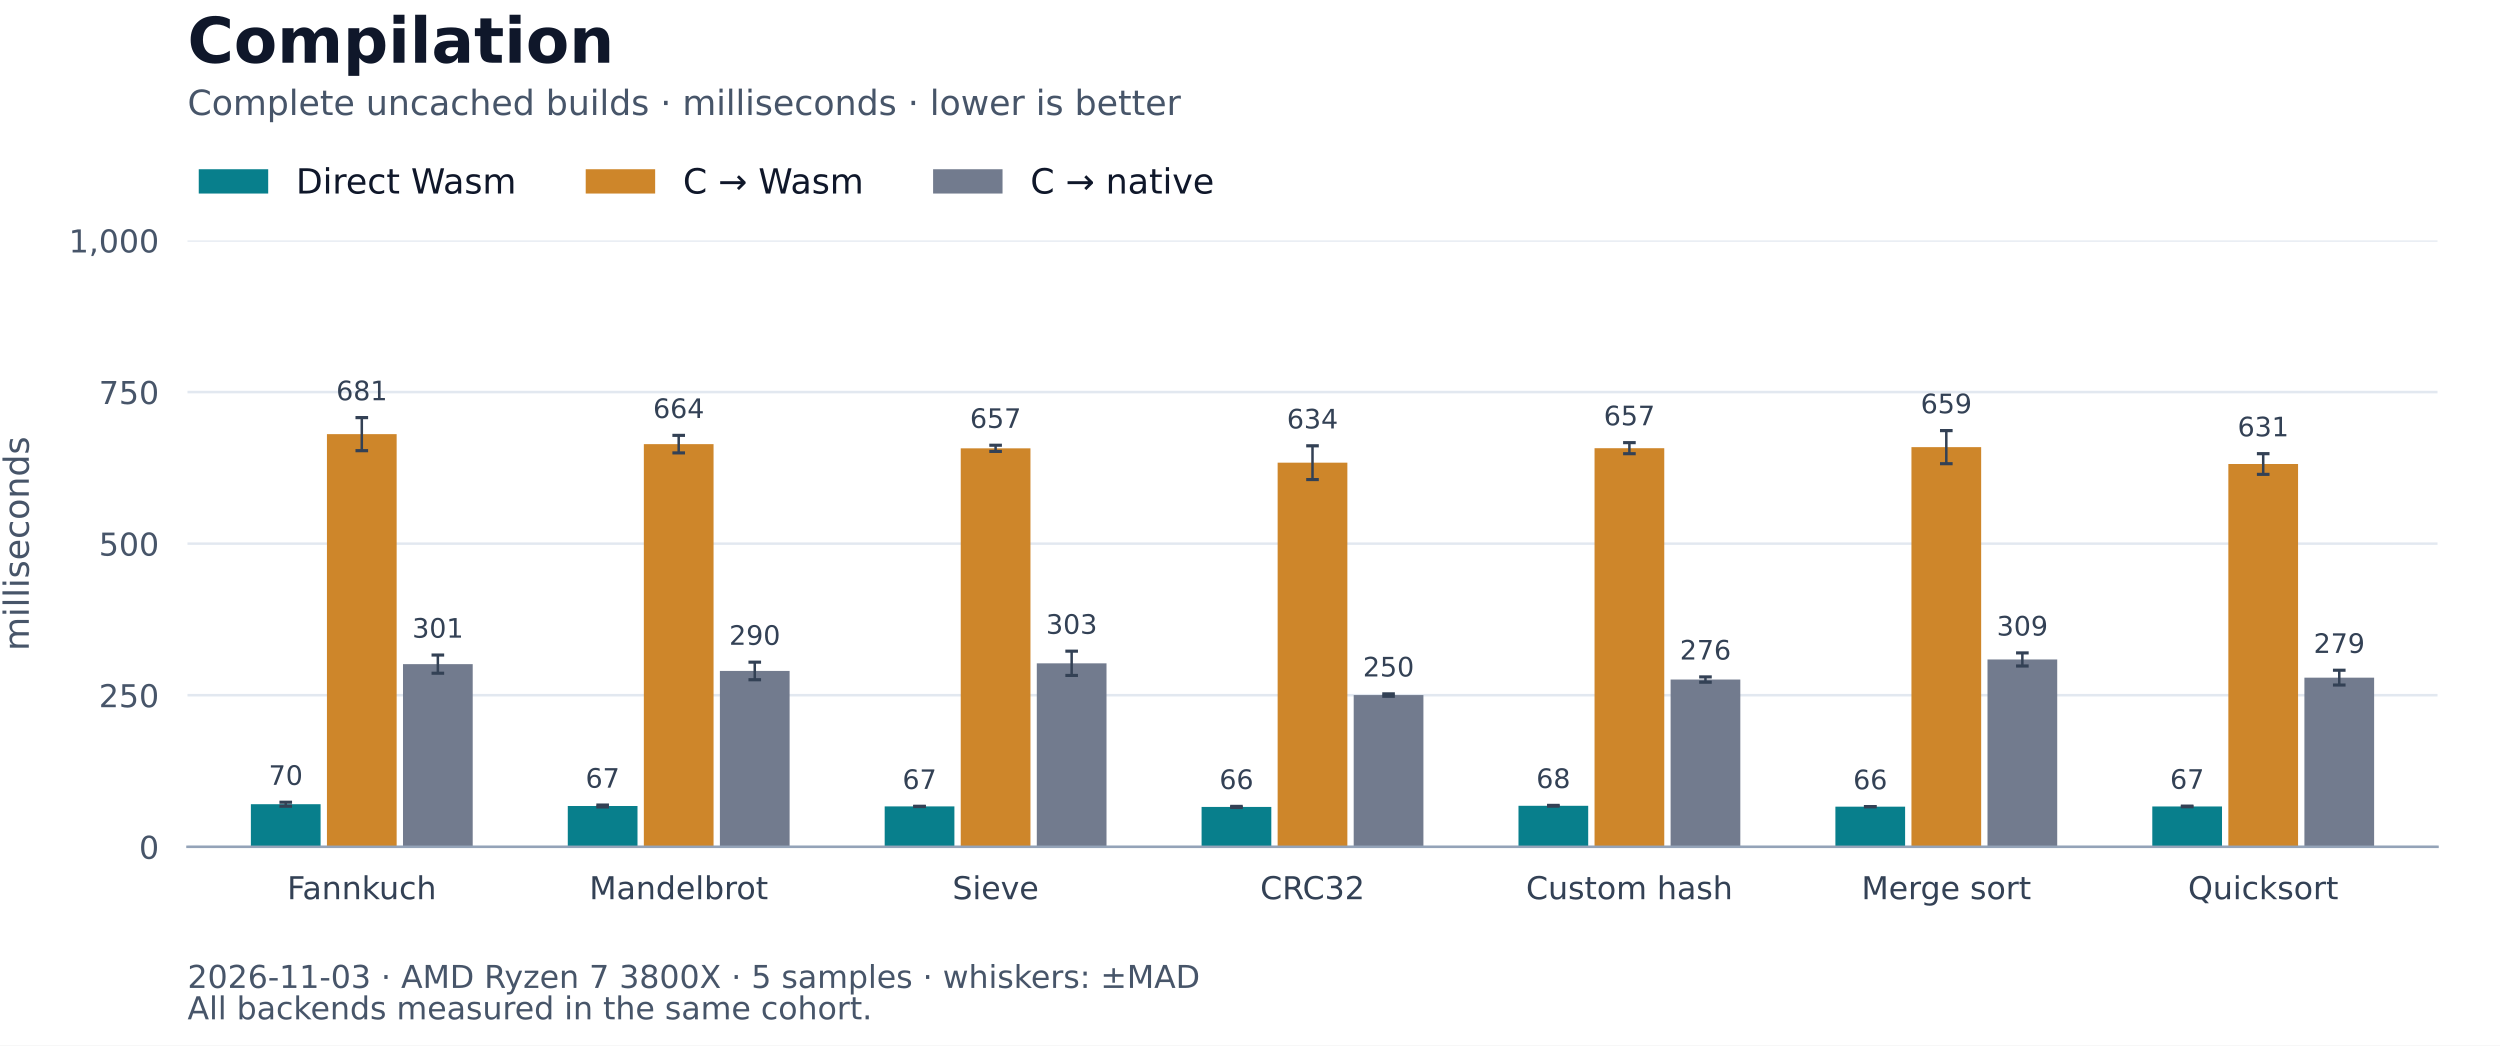
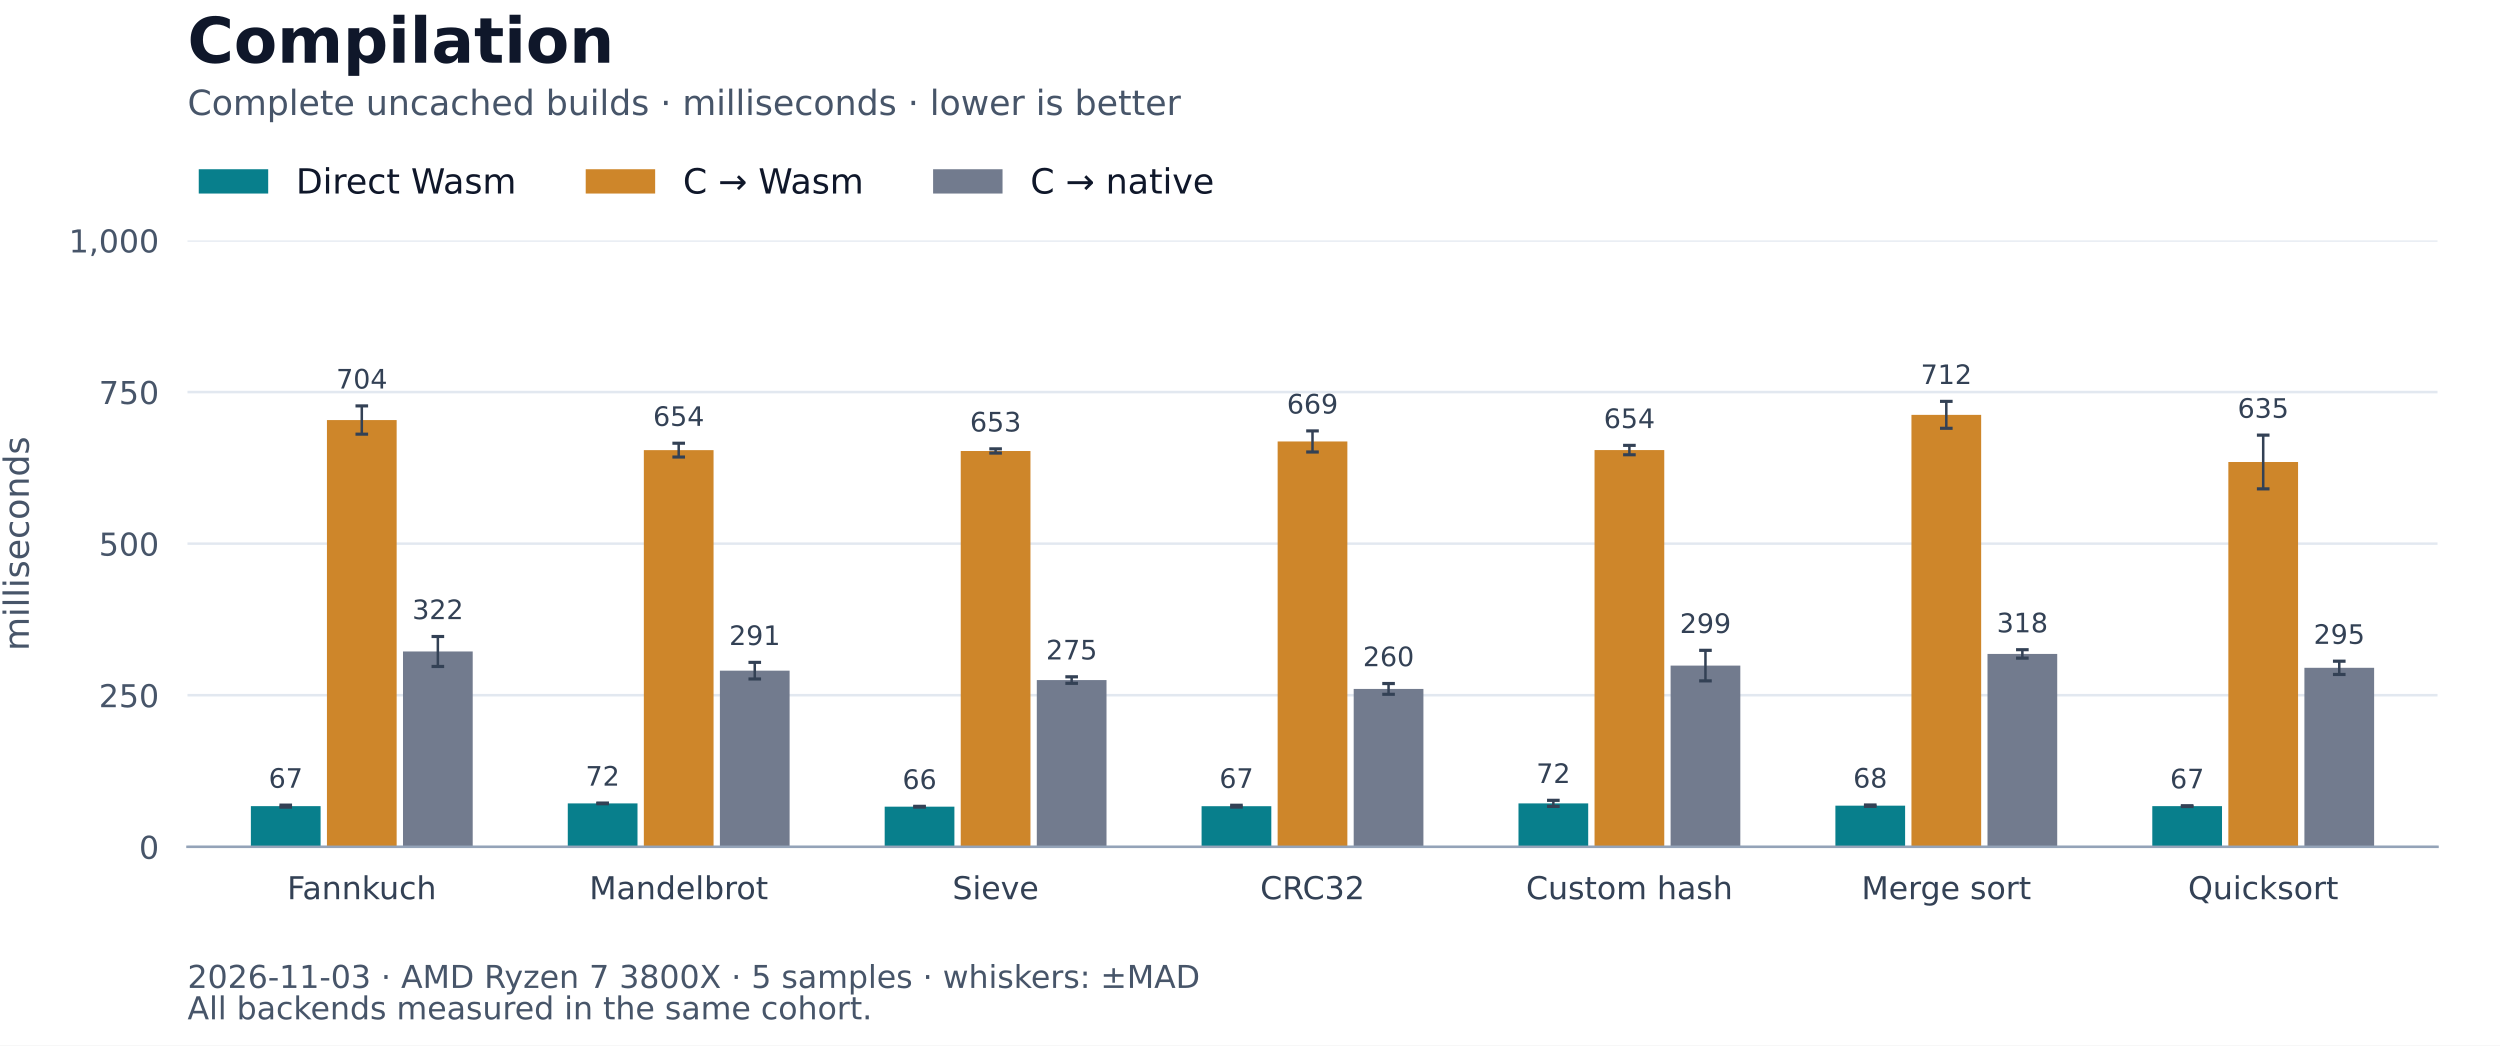
<svg xmlns="http://www.w3.org/2000/svg" xmlns:xlink="http://www.w3.org/1999/xlink" width="792pt" height="331.2pt" viewBox="0 0 792 331.2" version="1.1">
  <defs>
    <style type="text/css">*{stroke-linejoin: round; stroke-linecap: butt}</style>
  </defs>
  <g id="figure_1">
    <g id="patch_1">
      <path d="M 0 331.2 L 792 331.2 L 792 0 L 0 0 z " style="fill: #ffffff" />
    </g>
    <g id="axes_1">
      <g id="patch_2">
        <path d="M 59.4 268.272 L 772.2 268.272 L 772.2 76.176 L 59.4 76.176 z " style="fill: #ffffff" />
      </g>
      <g id="matplotlib.axis_1">
        <g id="xtick_1">
          <g id="line2d_1" />
          <g id="text_1">
            <text style="font-size: 10px; font-family: 'DejaVu Sans'; text-anchor: middle; fill: #334155" x="114.617" y="284.87" transform="rotate(-0 114.6169 284.8704)">Fannkuch</text>
          </g>
        </g>
        <g id="xtick_2">
          <g id="line2d_2" />
          <g id="text_2">
            <text style="font-size: 10px; font-family: 'DejaVu Sans'; text-anchor: middle; fill: #334155" x="215.011" y="284.87" transform="rotate(-0 215.0113 284.8704)">Mandelbrot</text>
          </g>
        </g>
        <g id="xtick_3">
          <g id="line2d_3" />
          <g id="text_3">
            <text style="font-size: 10px; font-family: 'DejaVu Sans'; text-anchor: middle; fill: #334155" x="315.406" y="284.87" transform="rotate(-0 315.4056 284.8704)">Sieve</text>
          </g>
        </g>
        <g id="xtick_4">
          <g id="line2d_4" />
          <g id="text_4">
            <text style="font-size: 10px; font-family: 'DejaVu Sans'; text-anchor: middle; fill: #334155" x="415.8" y="284.87" transform="rotate(-0 415.8 284.8697)">CRC32</text>
          </g>
        </g>
        <g id="xtick_5">
          <g id="line2d_5" />
          <g id="text_5">
            <text style="font-size: 10px; font-family: 'DejaVu Sans'; text-anchor: middle; fill: #334155" x="516.194" y="284.87" transform="rotate(-0 516.1944 284.8704)">Custom hash</text>
          </g>
        </g>
        <g id="xtick_6">
          <g id="line2d_6" />
          <g id="text_6">
            <text style="font-size: 10px; font-family: 'DejaVu Sans'; text-anchor: middle; fill: #334155" x="616.589" y="284.87" transform="rotate(-0 616.5887 284.8697)">Merge sort</text>
          </g>
        </g>
        <g id="xtick_7">
          <g id="line2d_7" />
          <g id="text_7">
            <text style="font-size: 10px; font-family: 'DejaVu Sans'; text-anchor: middle; fill: #334155" x="716.983" y="284.87" transform="rotate(-0 716.9831 284.8704)">Quicksort</text>
          </g>
        </g>
      </g>
      <g id="matplotlib.axis_2">
        <g id="ytick_1">
          <g id="line2d_8">
            <path d="M 59.4 268.272 L 772.2 268.272 " clip-path="url(#pcea0d187e5)" style="fill: none; stroke: #e2e8f0; stroke-width: 0.8; stroke-linecap: square" />
          </g>
          <g id="line2d_9" />
          <g id="text_8">
            <text style="font-size: 10px; font-family: 'DejaVu Sans'; text-anchor: end; fill: #475569" x="50.4" y="272.071" transform="rotate(-0 50.4 272.0708)">0</text>
          </g>
        </g>
        <g id="ytick_2">
          <g id="line2d_10">
            <path d="M 59.4 220.248 L 772.2 220.248 " clip-path="url(#pcea0d187e5)" style="fill: none; stroke: #e2e8f0; stroke-width: 0.8; stroke-linecap: square" />
          </g>
          <g id="line2d_11" />
          <g id="text_9">
            <text style="font-size: 10px; font-family: 'DejaVu Sans'; text-anchor: end; fill: #475569" x="50.4" y="224.047" transform="rotate(-0 50.4 224.0468)">250</text>
          </g>
        </g>
        <g id="ytick_3">
          <g id="line2d_12">
            <path d="M 59.4 172.224 L 772.2 172.224 " clip-path="url(#pcea0d187e5)" style="fill: none; stroke: #e2e8f0; stroke-width: 0.8; stroke-linecap: square" />
          </g>
          <g id="line2d_13" />
          <g id="text_10">
            <text style="font-size: 10px; font-family: 'DejaVu Sans'; text-anchor: end; fill: #475569" x="50.4" y="176.023" transform="rotate(-0 50.4 176.0228)">500</text>
          </g>
        </g>
        <g id="ytick_4">
          <g id="line2d_14">
            <path d="M 59.4 124.2 L 772.2 124.2 " clip-path="url(#pcea0d187e5)" style="fill: none; stroke: #e2e8f0; stroke-width: 0.8; stroke-linecap: square" />
          </g>
          <g id="line2d_15" />
          <g id="text_11">
            <text style="font-size: 10px; font-family: 'DejaVu Sans'; text-anchor: end; fill: #475569" x="50.4" y="127.999" transform="rotate(-0 50.4 127.9988)">750</text>
          </g>
        </g>
        <g id="ytick_5">
          <g id="line2d_16">
            <path d="M 59.4 76.176 L 772.2 76.176 " clip-path="url(#pcea0d187e5)" style="fill: none; stroke: #e2e8f0; stroke-width: 0.8; stroke-linecap: square" />
          </g>
          <g id="line2d_17" />
          <g id="text_12">
            <text style="font-size: 10px; font-family: 'DejaVu Sans'; text-anchor: end; fill: #475569" x="50.4" y="79.975" transform="rotate(-0 50.4 79.97483)">1,000</text>
          </g>
        </g>
        <g id="text_13">
          <text style="font-size: 11px; font-family: 'DejaVu Sans'; text-anchor: middle; fill: #475569" x="9.129" y="172.224" transform="rotate(-90 9.129297 172.224)">milliseconds</text>
        </g>
      </g>
      <g id="patch_3">
-         <path d="M 79.479 268.272 L 101.566 268.272 L 101.566 254.777 L 79.479 254.777 z " clip-path="url(#pcea0d187e5)" style="fill: #087f8c" />
+         <path d="M 79.479 268.272 L 101.566 268.272 L 101.566 255.378 L 79.479 255.378 z " clip-path="url(#pcea0d187e5)" style="fill: #087f8c" />
      </g>
      <g id="patch_4">
-         <path d="M 179.873 268.272 L 201.96 268.272 L 201.96 255.343 L 179.873 255.343 z " clip-path="url(#pcea0d187e5)" style="fill: #087f8c" />
+         <path d="M 179.873 268.272 L 201.96 268.272 L 201.96 254.508 L 179.873 254.508 z " clip-path="url(#pcea0d187e5)" style="fill: #087f8c" />
      </g>
      <g id="patch_5">
-         <path d="M 280.268 268.272 L 302.354 268.272 L 302.354 255.476 L 280.268 255.476 z " clip-path="url(#pcea0d187e5)" style="fill: #087f8c" />
+         <path d="M 280.268 268.272 L 302.354 268.272 L 302.354 255.561 L 280.268 255.561 z " clip-path="url(#pcea0d187e5)" style="fill: #087f8c" />
      </g>
      <g id="patch_6">
-         <path d="M 380.662 268.272 L 402.749 268.272 L 402.749 255.635 L 380.662 255.635 z " clip-path="url(#pcea0d187e5)" style="fill: #087f8c" />
+         <path d="M 380.662 268.272 L 402.749 268.272 L 402.749 255.397 L 380.662 255.397 z " clip-path="url(#pcea0d187e5)" style="fill: #087f8c" />
      </g>
      <g id="patch_7">
-         <path d="M 481.056 268.272 L 503.143 268.272 L 503.143 255.268 L 481.056 255.268 z " clip-path="url(#pcea0d187e5)" style="fill: #087f8c" />
+         <path d="M 481.056 268.272 L 503.143 268.272 L 503.143 254.51 L 481.056 254.51 z " clip-path="url(#pcea0d187e5)" style="fill: #087f8c" />
      </g>
      <g id="patch_8">
-         <path d="M 581.451 268.272 L 603.537 268.272 L 603.537 255.546 L 581.451 255.546 z " clip-path="url(#pcea0d187e5)" style="fill: #087f8c" />
+         <path d="M 581.451 268.272 L 603.537 268.272 L 603.537 255.226 L 581.451 255.226 z " clip-path="url(#pcea0d187e5)" style="fill: #087f8c" />
      </g>
      <g id="patch_9">
-         <path d="M 681.845 268.272 L 703.932 268.272 L 703.932 255.481 L 681.845 255.481 z " clip-path="url(#pcea0d187e5)" style="fill: #087f8c" />
+         <path d="M 681.845 268.272 L 703.932 268.272 L 703.932 255.383 L 681.845 255.383 z " clip-path="url(#pcea0d187e5)" style="fill: #087f8c" />
      </g>
      <g id="patch_10">
-         <path d="M 103.574 268.272 L 125.66 268.272 L 125.66 137.536 L 103.574 137.536 z " clip-path="url(#pcea0d187e5)" style="fill: #ce862a" />
+         <path d="M 103.574 268.272 L 125.66 268.272 L 125.66 133.067 L 103.574 133.067 z " clip-path="url(#pcea0d187e5)" style="fill: #ce862a" />
      </g>
      <g id="patch_11">
-         <path d="M 203.968 268.272 L 226.055 268.272 L 226.055 140.698 L 203.968 140.698 z " clip-path="url(#pcea0d187e5)" style="fill: #ce862a" />
+         <path d="M 203.968 268.272 L 226.055 268.272 L 226.055 142.604 L 203.968 142.604 z " clip-path="url(#pcea0d187e5)" style="fill: #ce862a" />
      </g>
      <g id="patch_12">
-         <path d="M 304.362 268.272 L 326.449 268.272 L 326.449 142.035 L 304.362 142.035 z " clip-path="url(#pcea0d187e5)" style="fill: #ce862a" />
+         <path d="M 304.362 268.272 L 326.449 268.272 L 326.449 142.869 L 304.362 142.869 z " clip-path="url(#pcea0d187e5)" style="fill: #ce862a" />
      </g>
      <g id="patch_13">
-         <path d="M 404.757 268.272 L 426.843 268.272 L 426.843 146.577 L 404.757 146.577 z " clip-path="url(#pcea0d187e5)" style="fill: #ce862a" />
+         <path d="M 404.757 268.272 L 426.843 268.272 L 426.843 139.847 L 404.757 139.847 z " clip-path="url(#pcea0d187e5)" style="fill: #ce862a" />
      </g>
      <g id="patch_14">
-         <path d="M 505.151 268.272 L 527.238 268.272 L 527.238 141.979 L 505.151 141.979 z " clip-path="url(#pcea0d187e5)" style="fill: #ce862a" />
+         <path d="M 505.151 268.272 L 527.238 268.272 L 527.238 142.584 L 505.151 142.584 z " clip-path="url(#pcea0d187e5)" style="fill: #ce862a" />
      </g>
      <g id="patch_15">
-         <path d="M 605.545 268.272 L 627.632 268.272 L 627.632 141.659 L 605.545 141.659 z " clip-path="url(#pcea0d187e5)" style="fill: #ce862a" />
+         <path d="M 605.545 268.272 L 627.632 268.272 L 627.632 131.42 L 605.545 131.42 z " clip-path="url(#pcea0d187e5)" style="fill: #ce862a" />
      </g>
      <g id="patch_16">
-         <path d="M 705.94 268.272 L 728.026 268.272 L 728.026 146.999 L 705.94 146.999 z " clip-path="url(#pcea0d187e5)" style="fill: #ce862a" />
+         <path d="M 705.94 268.272 L 728.026 268.272 L 728.026 146.36 L 705.94 146.36 z " clip-path="url(#pcea0d187e5)" style="fill: #ce862a" />
      </g>
      <g id="patch_17">
-         <path d="M 127.668 268.272 L 149.755 268.272 L 149.755 210.398 L 127.668 210.398 z " clip-path="url(#pcea0d187e5)" style="fill: #727b8e" />
+         <path d="M 127.668 268.272 L 149.755 268.272 L 149.755 206.391 L 127.668 206.391 z " clip-path="url(#pcea0d187e5)" style="fill: #727b8e" />
      </g>
      <g id="patch_18">
-         <path d="M 228.063 268.272 L 250.149 268.272 L 250.149 212.559 L 228.063 212.559 z " clip-path="url(#pcea0d187e5)" style="fill: #727b8e" />
+         <path d="M 228.063 268.272 L 250.149 268.272 L 250.149 212.466 L 228.063 212.466 z " clip-path="url(#pcea0d187e5)" style="fill: #727b8e" />
      </g>
      <g id="patch_19">
-         <path d="M 328.457 268.272 L 350.544 268.272 L 350.544 210.135 L 328.457 210.135 z " clip-path="url(#pcea0d187e5)" style="fill: #727b8e" />
+         <path d="M 328.457 268.272 L 350.544 268.272 L 350.544 215.444 L 328.457 215.444 z " clip-path="url(#pcea0d187e5)" style="fill: #727b8e" />
      </g>
      <g id="patch_20">
-         <path d="M 428.851 268.272 L 450.938 268.272 L 450.938 220.191 L 428.851 220.191 z " clip-path="url(#pcea0d187e5)" style="fill: #727b8e" />
+         <path d="M 428.851 268.272 L 450.938 268.272 L 450.938 218.246 L 428.851 218.246 z " clip-path="url(#pcea0d187e5)" style="fill: #727b8e" />
      </g>
      <g id="patch_21">
-         <path d="M 529.246 268.272 L 551.332 268.272 L 551.332 215.284 L 529.246 215.284 z " clip-path="url(#pcea0d187e5)" style="fill: #727b8e" />
+         <path d="M 529.246 268.272 L 551.332 268.272 L 551.332 210.861 L 529.246 210.861 z " clip-path="url(#pcea0d187e5)" style="fill: #727b8e" />
      </g>
      <g id="patch_22">
-         <path d="M 629.64 268.272 L 651.727 268.272 L 651.727 208.913 L 629.64 208.913 z " clip-path="url(#pcea0d187e5)" style="fill: #727b8e" />
+         <path d="M 629.64 268.272 L 651.727 268.272 L 651.727 207.158 L 629.64 207.158 z " clip-path="url(#pcea0d187e5)" style="fill: #727b8e" />
      </g>
      <g id="patch_23">
-         <path d="M 730.034 268.272 L 752.121 268.272 L 752.121 214.679 L 730.034 214.679 z " clip-path="url(#pcea0d187e5)" style="fill: #727b8e" />
+         <path d="M 730.034 268.272 L 752.121 268.272 L 752.121 211.569 L 730.034 211.569 z " clip-path="url(#pcea0d187e5)" style="fill: #727b8e" />
      </g>
      <g id="LineCollection_1">
-         <path d="M 90.522 255.407 L 90.522 254.148 " clip-path="url(#pcea0d187e5)" style="fill: none; stroke: #334155; stroke-width: 0.8" />
-         <path d="M 190.917 255.642 L 190.917 255.043 " clip-path="url(#pcea0d187e5)" style="fill: none; stroke: #334155; stroke-width: 0.8" />
-         <path d="M 291.311 255.512 L 291.311 255.44 " clip-path="url(#pcea0d187e5)" style="fill: none; stroke: #334155; stroke-width: 0.8" />
-         <path d="M 391.705 255.819 L 391.705 255.452 " clip-path="url(#pcea0d187e5)" style="fill: none; stroke: #334155; stroke-width: 0.8" />
-         <path d="M 492.1 255.398 L 492.1 255.138 " clip-path="url(#pcea0d187e5)" style="fill: none; stroke: #334155; stroke-width: 0.8" />
-         <path d="M 592.494 255.562 L 592.494 255.531 " clip-path="url(#pcea0d187e5)" style="fill: none; stroke: #334155; stroke-width: 0.8" />
-         <path d="M 692.888 255.583 L 692.888 255.378 " clip-path="url(#pcea0d187e5)" style="fill: none; stroke: #334155; stroke-width: 0.8" />
+         <path d="M 90.522 255.699 L 90.522 255.056 " clip-path="url(#pcea0d187e5)" style="fill: none; stroke: #334155; stroke-width: 0.8" />
+         <path d="M 190.917 254.622 L 190.917 254.394 " clip-path="url(#pcea0d187e5)" style="fill: none; stroke: #334155; stroke-width: 0.8" />
+         <path d="M 291.311 255.689 L 291.311 255.434 " clip-path="url(#pcea0d187e5)" style="fill: none; stroke: #334155; stroke-width: 0.8" />
+         <path d="M 391.705 255.696 L 391.705 255.098 " clip-path="url(#pcea0d187e5)" style="fill: none; stroke: #334155; stroke-width: 0.8" />
+         <path d="M 492.1 255.471 L 492.1 253.548 " clip-path="url(#pcea0d187e5)" style="fill: none; stroke: #334155; stroke-width: 0.8" />
+         <path d="M 592.494 255.444 L 592.494 255.008 " clip-path="url(#pcea0d187e5)" style="fill: none; stroke: #334155; stroke-width: 0.8" />
+         <path d="M 692.888 255.527 L 692.888 255.24 " clip-path="url(#pcea0d187e5)" style="fill: none; stroke: #334155; stroke-width: 0.8" />
      </g>
      <g id="line2d_18">
        <defs>
          <path id="m9f9b9ee627" d="M 2 0 L -2 -0 " style="stroke: #334155" />
        </defs>
        <g clip-path="url(#pcea0d187e5)">
-           <use xlink:href="#m9f9b9ee627" x="90.522" y="255.407" style="fill: #1f77b4; stroke: #334155" />
-           <use xlink:href="#m9f9b9ee627" x="190.917" y="255.642" style="fill: #1f77b4; stroke: #334155" />
-           <use xlink:href="#m9f9b9ee627" x="291.311" y="255.512" style="fill: #1f77b4; stroke: #334155" />
-           <use xlink:href="#m9f9b9ee627" x="391.705" y="255.819" style="fill: #1f77b4; stroke: #334155" />
-           <use xlink:href="#m9f9b9ee627" x="492.1" y="255.398" style="fill: #1f77b4; stroke: #334155" />
-           <use xlink:href="#m9f9b9ee627" x="592.494" y="255.562" style="fill: #1f77b4; stroke: #334155" />
-           <use xlink:href="#m9f9b9ee627" x="692.888" y="255.583" style="fill: #1f77b4; stroke: #334155" />
+           <use xlink:href="#m9f9b9ee627" x="90.522" y="255.699" style="fill: #1f77b4; stroke: #334155" />
+           <use xlink:href="#m9f9b9ee627" x="190.917" y="254.622" style="fill: #1f77b4; stroke: #334155" />
+           <use xlink:href="#m9f9b9ee627" x="291.311" y="255.689" style="fill: #1f77b4; stroke: #334155" />
+           <use xlink:href="#m9f9b9ee627" x="391.705" y="255.696" style="fill: #1f77b4; stroke: #334155" />
+           <use xlink:href="#m9f9b9ee627" x="492.1" y="255.471" style="fill: #1f77b4; stroke: #334155" />
+           <use xlink:href="#m9f9b9ee627" x="592.494" y="255.444" style="fill: #1f77b4; stroke: #334155" />
+           <use xlink:href="#m9f9b9ee627" x="692.888" y="255.527" style="fill: #1f77b4; stroke: #334155" />
        </g>
      </g>
      <g id="line2d_19">
        <g clip-path="url(#pcea0d187e5)">
-           <use xlink:href="#m9f9b9ee627" x="90.522" y="254.148" style="fill: #1f77b4; stroke: #334155" />
-           <use xlink:href="#m9f9b9ee627" x="190.917" y="255.043" style="fill: #1f77b4; stroke: #334155" />
-           <use xlink:href="#m9f9b9ee627" x="291.311" y="255.44" style="fill: #1f77b4; stroke: #334155" />
-           <use xlink:href="#m9f9b9ee627" x="391.705" y="255.452" style="fill: #1f77b4; stroke: #334155" />
-           <use xlink:href="#m9f9b9ee627" x="492.1" y="255.138" style="fill: #1f77b4; stroke: #334155" />
-           <use xlink:href="#m9f9b9ee627" x="592.494" y="255.531" style="fill: #1f77b4; stroke: #334155" />
-           <use xlink:href="#m9f9b9ee627" x="692.888" y="255.378" style="fill: #1f77b4; stroke: #334155" />
+           <use xlink:href="#m9f9b9ee627" x="90.522" y="255.056" style="fill: #1f77b4; stroke: #334155" />
+           <use xlink:href="#m9f9b9ee627" x="190.917" y="254.394" style="fill: #1f77b4; stroke: #334155" />
+           <use xlink:href="#m9f9b9ee627" x="291.311" y="255.434" style="fill: #1f77b4; stroke: #334155" />
+           <use xlink:href="#m9f9b9ee627" x="391.705" y="255.098" style="fill: #1f77b4; stroke: #334155" />
+           <use xlink:href="#m9f9b9ee627" x="492.1" y="253.548" style="fill: #1f77b4; stroke: #334155" />
+           <use xlink:href="#m9f9b9ee627" x="592.494" y="255.008" style="fill: #1f77b4; stroke: #334155" />
+           <use xlink:href="#m9f9b9ee627" x="692.888" y="255.24" style="fill: #1f77b4; stroke: #334155" />
        </g>
      </g>
      <g id="LineCollection_2">
-         <path d="M 114.617 142.774 L 114.617 132.297 " clip-path="url(#pcea0d187e5)" style="fill: none; stroke: #334155; stroke-width: 0.8" />
-         <path d="M 215.011 143.476 L 215.011 137.92 " clip-path="url(#pcea0d187e5)" style="fill: none; stroke: #334155; stroke-width: 0.8" />
-         <path d="M 315.406 143.017 L 315.406 141.053 " clip-path="url(#pcea0d187e5)" style="fill: none; stroke: #334155; stroke-width: 0.8" />
-         <path d="M 415.8 151.923 L 415.8 141.231 " clip-path="url(#pcea0d187e5)" style="fill: none; stroke: #334155; stroke-width: 0.8" />
-         <path d="M 516.194 143.735 L 516.194 140.224 " clip-path="url(#pcea0d187e5)" style="fill: none; stroke: #334155; stroke-width: 0.8" />
-         <path d="M 616.589 146.901 L 616.589 136.416 " clip-path="url(#pcea0d187e5)" style="fill: none; stroke: #334155; stroke-width: 0.8" />
-         <path d="M 716.983 150.278 L 716.983 143.72 " clip-path="url(#pcea0d187e5)" style="fill: none; stroke: #334155; stroke-width: 0.8" />
+         <path d="M 114.617 137.548 L 114.617 128.586 " clip-path="url(#pcea0d187e5)" style="fill: none; stroke: #334155; stroke-width: 0.8" />
+         <path d="M 215.011 144.786 L 215.011 140.422 " clip-path="url(#pcea0d187e5)" style="fill: none; stroke: #334155; stroke-width: 0.8" />
+         <path d="M 315.406 143.548 L 315.406 142.189 " clip-path="url(#pcea0d187e5)" style="fill: none; stroke: #334155; stroke-width: 0.8" />
+         <path d="M 415.8 143.193 L 415.8 136.502 " clip-path="url(#pcea0d187e5)" style="fill: none; stroke: #334155; stroke-width: 0.8" />
+         <path d="M 516.194 144.069 L 516.194 141.099 " clip-path="url(#pcea0d187e5)" style="fill: none; stroke: #334155; stroke-width: 0.8" />
+         <path d="M 616.589 135.682 L 616.589 127.159 " clip-path="url(#pcea0d187e5)" style="fill: none; stroke: #334155; stroke-width: 0.8" />
+         <path d="M 716.983 154.869 L 716.983 137.852 " clip-path="url(#pcea0d187e5)" style="fill: none; stroke: #334155; stroke-width: 0.8" />
      </g>
      <g id="line2d_20">
        <g clip-path="url(#pcea0d187e5)">
-           <use xlink:href="#m9f9b9ee627" x="114.617" y="142.774" style="fill: #1f77b4; stroke: #334155" />
-           <use xlink:href="#m9f9b9ee627" x="215.011" y="143.476" style="fill: #1f77b4; stroke: #334155" />
-           <use xlink:href="#m9f9b9ee627" x="315.406" y="143.017" style="fill: #1f77b4; stroke: #334155" />
-           <use xlink:href="#m9f9b9ee627" x="415.8" y="151.923" style="fill: #1f77b4; stroke: #334155" />
-           <use xlink:href="#m9f9b9ee627" x="516.194" y="143.735" style="fill: #1f77b4; stroke: #334155" />
-           <use xlink:href="#m9f9b9ee627" x="616.589" y="146.901" style="fill: #1f77b4; stroke: #334155" />
-           <use xlink:href="#m9f9b9ee627" x="716.983" y="150.278" style="fill: #1f77b4; stroke: #334155" />
+           <use xlink:href="#m9f9b9ee627" x="114.617" y="137.548" style="fill: #1f77b4; stroke: #334155" />
+           <use xlink:href="#m9f9b9ee627" x="215.011" y="144.786" style="fill: #1f77b4; stroke: #334155" />
+           <use xlink:href="#m9f9b9ee627" x="315.406" y="143.548" style="fill: #1f77b4; stroke: #334155" />
+           <use xlink:href="#m9f9b9ee627" x="415.8" y="143.193" style="fill: #1f77b4; stroke: #334155" />
+           <use xlink:href="#m9f9b9ee627" x="516.194" y="144.069" style="fill: #1f77b4; stroke: #334155" />
+           <use xlink:href="#m9f9b9ee627" x="616.589" y="135.682" style="fill: #1f77b4; stroke: #334155" />
+           <use xlink:href="#m9f9b9ee627" x="716.983" y="154.869" style="fill: #1f77b4; stroke: #334155" />
        </g>
      </g>
      <g id="line2d_21">
        <g clip-path="url(#pcea0d187e5)">
-           <use xlink:href="#m9f9b9ee627" x="114.617" y="132.297" style="fill: #1f77b4; stroke: #334155" />
-           <use xlink:href="#m9f9b9ee627" x="215.011" y="137.92" style="fill: #1f77b4; stroke: #334155" />
-           <use xlink:href="#m9f9b9ee627" x="315.406" y="141.053" style="fill: #1f77b4; stroke: #334155" />
-           <use xlink:href="#m9f9b9ee627" x="415.8" y="141.231" style="fill: #1f77b4; stroke: #334155" />
-           <use xlink:href="#m9f9b9ee627" x="516.194" y="140.224" style="fill: #1f77b4; stroke: #334155" />
-           <use xlink:href="#m9f9b9ee627" x="616.589" y="136.416" style="fill: #1f77b4; stroke: #334155" />
-           <use xlink:href="#m9f9b9ee627" x="716.983" y="143.72" style="fill: #1f77b4; stroke: #334155" />
+           <use xlink:href="#m9f9b9ee627" x="114.617" y="128.586" style="fill: #1f77b4; stroke: #334155" />
+           <use xlink:href="#m9f9b9ee627" x="215.011" y="140.422" style="fill: #1f77b4; stroke: #334155" />
+           <use xlink:href="#m9f9b9ee627" x="315.406" y="142.189" style="fill: #1f77b4; stroke: #334155" />
+           <use xlink:href="#m9f9b9ee627" x="415.8" y="136.502" style="fill: #1f77b4; stroke: #334155" />
+           <use xlink:href="#m9f9b9ee627" x="516.194" y="141.099" style="fill: #1f77b4; stroke: #334155" />
+           <use xlink:href="#m9f9b9ee627" x="616.589" y="127.159" style="fill: #1f77b4; stroke: #334155" />
+           <use xlink:href="#m9f9b9ee627" x="716.983" y="137.852" style="fill: #1f77b4; stroke: #334155" />
        </g>
      </g>
      <g id="LineCollection_3">
-         <path d="M 138.712 213.28 L 138.712 207.515 " clip-path="url(#pcea0d187e5)" style="fill: none; stroke: #334155; stroke-width: 0.8" />
-         <path d="M 239.106 215.339 L 239.106 209.779 " clip-path="url(#pcea0d187e5)" style="fill: none; stroke: #334155; stroke-width: 0.8" />
-         <path d="M 339.5 213.984 L 339.5 206.286 " clip-path="url(#pcea0d187e5)" style="fill: none; stroke: #334155; stroke-width: 0.8" />
-         <path d="M 439.895 220.578 L 439.895 219.803 " clip-path="url(#pcea0d187e5)" style="fill: none; stroke: #334155; stroke-width: 0.8" />
-         <path d="M 540.289 216.125 L 540.289 214.443 " clip-path="url(#pcea0d187e5)" style="fill: none; stroke: #334155; stroke-width: 0.8" />
-         <path d="M 640.683 210.99 L 640.683 206.836 " clip-path="url(#pcea0d187e5)" style="fill: none; stroke: #334155; stroke-width: 0.8" />
-         <path d="M 741.078 217.021 L 741.078 212.337 " clip-path="url(#pcea0d187e5)" style="fill: none; stroke: #334155; stroke-width: 0.8" />
+         <path d="M 138.712 211.138 L 138.712 201.645 " clip-path="url(#pcea0d187e5)" style="fill: none; stroke: #334155; stroke-width: 0.8" />
+         <path d="M 239.106 215.094 L 239.106 209.838 " clip-path="url(#pcea0d187e5)" style="fill: none; stroke: #334155; stroke-width: 0.8" />
+         <path d="M 339.5 216.479 L 339.5 214.41 " clip-path="url(#pcea0d187e5)" style="fill: none; stroke: #334155; stroke-width: 0.8" />
+         <path d="M 439.895 219.95 L 439.895 216.542 " clip-path="url(#pcea0d187e5)" style="fill: none; stroke: #334155; stroke-width: 0.8" />
+         <path d="M 540.289 215.697 L 540.289 206.025 " clip-path="url(#pcea0d187e5)" style="fill: none; stroke: #334155; stroke-width: 0.8" />
+         <path d="M 640.683 208.495 L 640.683 205.821 " clip-path="url(#pcea0d187e5)" style="fill: none; stroke: #334155; stroke-width: 0.8" />
+         <path d="M 741.078 213.671 L 741.078 209.466 " clip-path="url(#pcea0d187e5)" style="fill: none; stroke: #334155; stroke-width: 0.8" />
      </g>
      <g id="line2d_22">
        <g clip-path="url(#pcea0d187e5)">
-           <use xlink:href="#m9f9b9ee627" x="138.712" y="213.28" style="fill: #1f77b4; stroke: #334155" />
-           <use xlink:href="#m9f9b9ee627" x="239.106" y="215.339" style="fill: #1f77b4; stroke: #334155" />
-           <use xlink:href="#m9f9b9ee627" x="339.5" y="213.984" style="fill: #1f77b4; stroke: #334155" />
-           <use xlink:href="#m9f9b9ee627" x="439.895" y="220.578" style="fill: #1f77b4; stroke: #334155" />
-           <use xlink:href="#m9f9b9ee627" x="540.289" y="216.125" style="fill: #1f77b4; stroke: #334155" />
-           <use xlink:href="#m9f9b9ee627" x="640.683" y="210.99" style="fill: #1f77b4; stroke: #334155" />
-           <use xlink:href="#m9f9b9ee627" x="741.078" y="217.021" style="fill: #1f77b4; stroke: #334155" />
+           <use xlink:href="#m9f9b9ee627" x="138.712" y="211.138" style="fill: #1f77b4; stroke: #334155" />
+           <use xlink:href="#m9f9b9ee627" x="239.106" y="215.094" style="fill: #1f77b4; stroke: #334155" />
+           <use xlink:href="#m9f9b9ee627" x="339.5" y="216.479" style="fill: #1f77b4; stroke: #334155" />
+           <use xlink:href="#m9f9b9ee627" x="439.895" y="219.95" style="fill: #1f77b4; stroke: #334155" />
+           <use xlink:href="#m9f9b9ee627" x="540.289" y="215.697" style="fill: #1f77b4; stroke: #334155" />
+           <use xlink:href="#m9f9b9ee627" x="640.683" y="208.495" style="fill: #1f77b4; stroke: #334155" />
+           <use xlink:href="#m9f9b9ee627" x="741.078" y="213.671" style="fill: #1f77b4; stroke: #334155" />
        </g>
      </g>
      <g id="line2d_23">
        <g clip-path="url(#pcea0d187e5)">
-           <use xlink:href="#m9f9b9ee627" x="138.712" y="207.515" style="fill: #1f77b4; stroke: #334155" />
-           <use xlink:href="#m9f9b9ee627" x="239.106" y="209.779" style="fill: #1f77b4; stroke: #334155" />
-           <use xlink:href="#m9f9b9ee627" x="339.5" y="206.286" style="fill: #1f77b4; stroke: #334155" />
-           <use xlink:href="#m9f9b9ee627" x="439.895" y="219.803" style="fill: #1f77b4; stroke: #334155" />
-           <use xlink:href="#m9f9b9ee627" x="540.289" y="214.443" style="fill: #1f77b4; stroke: #334155" />
-           <use xlink:href="#m9f9b9ee627" x="640.683" y="206.836" style="fill: #1f77b4; stroke: #334155" />
-           <use xlink:href="#m9f9b9ee627" x="741.078" y="212.337" style="fill: #1f77b4; stroke: #334155" />
+           <use xlink:href="#m9f9b9ee627" x="138.712" y="201.645" style="fill: #1f77b4; stroke: #334155" />
+           <use xlink:href="#m9f9b9ee627" x="239.106" y="209.838" style="fill: #1f77b4; stroke: #334155" />
+           <use xlink:href="#m9f9b9ee627" x="339.5" y="214.41" style="fill: #1f77b4; stroke: #334155" />
+           <use xlink:href="#m9f9b9ee627" x="439.895" y="216.542" style="fill: #1f77b4; stroke: #334155" />
+           <use xlink:href="#m9f9b9ee627" x="540.289" y="206.025" style="fill: #1f77b4; stroke: #334155" />
+           <use xlink:href="#m9f9b9ee627" x="640.683" y="205.821" style="fill: #1f77b4; stroke: #334155" />
+           <use xlink:href="#m9f9b9ee627" x="741.078" y="209.466" style="fill: #1f77b4; stroke: #334155" />
        </g>
      </g>
      <g id="patch_24">
        <path d="M 59.4 268.272 L 772.2 268.272 " style="fill: none; stroke: #94a3b8; stroke-width: 0.8; stroke-linejoin: miter; stroke-linecap: square" />
      </g>
      <g id="text_14">
-         <text style="font-size: 8.5px; font-family: 'DejaVu Sans'; text-anchor: middle; fill: #334155" x="90.522" y="248.648" transform="rotate(-0 90.52225 248.6479)">70</text>
+         <text style="font-size: 8.5px; font-family: 'DejaVu Sans'; text-anchor: middle; fill: #334155" x="90.522" y="249.557" transform="rotate(-0 90.52225 249.5567)">67</text>
      </g>
      <g id="text_15">
-         <text style="font-size: 8.5px; font-family: 'DejaVu Sans'; text-anchor: middle; fill: #334155" x="190.917" y="249.543" transform="rotate(-0 190.9166 249.543)">67</text>
+         <text style="font-size: 8.5px; font-family: 'DejaVu Sans'; text-anchor: middle; fill: #334155" x="190.917" y="248.894" transform="rotate(-0 190.9166 248.8939)">72</text>
      </g>
      <g id="text_16">
-         <text style="font-size: 8.5px; font-family: 'DejaVu Sans'; text-anchor: middle; fill: #334155" x="291.311" y="249.941" transform="rotate(-0 291.311 249.9406)">67</text>
+         <text style="font-size: 8.5px; font-family: 'DejaVu Sans'; text-anchor: middle; fill: #334155" x="291.311" y="249.934" transform="rotate(-0 291.311 249.934)">66</text>
      </g>
      <g id="text_17">
-         <text style="font-size: 8.5px; font-family: 'DejaVu Sans'; text-anchor: middle; fill: #334155" x="391.705" y="249.952" transform="rotate(-0 391.7054 249.9519)">66</text>
+         <text style="font-size: 8.5px; font-family: 'DejaVu Sans'; text-anchor: middle; fill: #334155" x="391.705" y="249.598" transform="rotate(-0 391.7054 249.5982)">67</text>
      </g>
      <g id="text_18">
-         <text style="font-size: 8.5px; font-family: 'DejaVu Sans'; text-anchor: middle; fill: #334155" x="492.1" y="249.639" transform="rotate(-0 492.0997 249.6386)">68</text>
+         <text style="font-size: 8.5px; font-family: 'DejaVu Sans'; text-anchor: middle; fill: #334155" x="492.1" y="248.048" transform="rotate(-0 492.0997 248.0483)">72</text>
      </g>
      <g id="text_19">
-         <text style="font-size: 8.5px; font-family: 'DejaVu Sans'; text-anchor: middle; fill: #334155" x="592.494" y="250.031" transform="rotate(-0 592.4941 250.0309)">66</text>
+         <text style="font-size: 8.5px; font-family: 'DejaVu Sans'; text-anchor: middle; fill: #334155" x="592.494" y="249.508" transform="rotate(-0 592.4941 249.5079)">68</text>
      </g>
      <g id="text_20">
-         <text style="font-size: 8.5px; font-family: 'DejaVu Sans'; text-anchor: middle; fill: #334155" x="692.888" y="249.879" transform="rotate(-0 692.8885 249.8787)">67</text>
+         <text style="font-size: 8.5px; font-family: 'DejaVu Sans'; text-anchor: middle; fill: #334155" x="692.888" y="249.74" transform="rotate(-0 692.8885 249.7398)">67</text>
      </g>
      <g id="text_21">
-         <text style="font-size: 8.5px; font-family: 'DejaVu Sans'; text-anchor: middle; fill: #334155" x="114.617" y="126.797" transform="rotate(-0 114.6169 126.7974)">681</text>
+         <text style="font-size: 8.5px; font-family: 'DejaVu Sans'; text-anchor: middle; fill: #334155" x="114.617" y="123.086" transform="rotate(-0 114.6169 123.0859)">704</text>
      </g>
      <g id="text_22">
-         <text style="font-size: 8.5px; font-family: 'DejaVu Sans'; text-anchor: middle; fill: #334155" x="215.011" y="132.42" transform="rotate(-0 215.0113 132.4203)">664</text>
+         <text style="font-size: 8.5px; font-family: 'DejaVu Sans'; text-anchor: middle; fill: #334155" x="215.011" y="134.922" transform="rotate(-0 215.0113 134.9222)">654</text>
      </g>
      <g id="text_23">
-         <text style="font-size: 8.5px; font-family: 'DejaVu Sans'; text-anchor: middle; fill: #334155" x="315.406" y="135.553" transform="rotate(-0 315.4056 135.5529)">657</text>
+         <text style="font-size: 8.5px; font-family: 'DejaVu Sans'; text-anchor: middle; fill: #334155" x="315.406" y="136.689" transform="rotate(-0 315.4056 136.6895)">653</text>
      </g>
      <g id="text_24">
-         <text style="font-size: 8.5px; font-family: 'DejaVu Sans'; text-anchor: middle; fill: #334155" x="415.8" y="135.731" transform="rotate(-0 415.8 135.7311)">634</text>
+         <text style="font-size: 8.5px; font-family: 'DejaVu Sans'; text-anchor: middle; fill: #334155" x="415.8" y="131.002" transform="rotate(-0 415.8 131.0021)">669</text>
      </g>
      <g id="text_25">
-         <text style="font-size: 8.5px; font-family: 'DejaVu Sans'; text-anchor: middle; fill: #334155" x="516.194" y="134.724" transform="rotate(-0 516.1944 134.7238)">657</text>
+         <text style="font-size: 8.5px; font-family: 'DejaVu Sans'; text-anchor: middle; fill: #334155" x="516.194" y="135.599" transform="rotate(-0 516.1944 135.599)">654</text>
      </g>
      <g id="text_26">
-         <text style="font-size: 8.5px; font-family: 'DejaVu Sans'; text-anchor: middle; fill: #334155" x="616.589" y="130.917" transform="rotate(-0 616.5887 130.9167)">659</text>
+         <text style="font-size: 8.5px; font-family: 'DejaVu Sans'; text-anchor: middle; fill: #334155" x="616.589" y="121.659" transform="rotate(-0 616.5887 121.6593)">712</text>
      </g>
      <g id="text_27">
-         <text style="font-size: 8.5px; font-family: 'DejaVu Sans'; text-anchor: middle; fill: #334155" x="716.983" y="138.221" transform="rotate(-0 716.9831 138.2206)">631</text>
+         <text style="font-size: 8.5px; font-family: 'DejaVu Sans'; text-anchor: middle; fill: #334155" x="716.983" y="132.352" transform="rotate(-0 716.9831 132.3518)">635</text>
      </g>
      <g id="text_28">
-         <text style="font-size: 8.5px; font-family: 'DejaVu Sans'; text-anchor: middle; fill: #334155" x="138.712" y="202.015" transform="rotate(-0 138.7115 202.0154)">301</text>
+         <text style="font-size: 8.5px; font-family: 'DejaVu Sans'; text-anchor: middle; fill: #334155" x="138.712" y="196.145" transform="rotate(-0 138.7115 196.1454)">322</text>
      </g>
      <g id="text_29">
-         <text style="font-size: 8.5px; font-family: 'DejaVu Sans'; text-anchor: middle; fill: #334155" x="239.106" y="204.279" transform="rotate(-0 239.1059 204.2789)">290</text>
+         <text style="font-size: 8.5px; font-family: 'DejaVu Sans'; text-anchor: middle; fill: #334155" x="239.106" y="204.339" transform="rotate(-0 239.1059 204.3387)">291</text>
      </g>
      <g id="text_30">
-         <text style="font-size: 8.5px; font-family: 'DejaVu Sans'; text-anchor: middle; fill: #334155" x="339.5" y="200.786" transform="rotate(-0 339.5003 200.7859)">303</text>
+         <text style="font-size: 8.5px; font-family: 'DejaVu Sans'; text-anchor: middle; fill: #334155" x="339.5" y="208.91" transform="rotate(-0 339.5003 208.9099)">275</text>
      </g>
      <g id="text_31">
-         <text style="font-size: 8.5px; font-family: 'DejaVu Sans'; text-anchor: middle; fill: #334155" x="439.895" y="214.304" transform="rotate(-0 439.8946 214.3036)">250</text>
+         <text style="font-size: 8.5px; font-family: 'DejaVu Sans'; text-anchor: middle; fill: #334155" x="439.895" y="211.042" transform="rotate(-0 439.8946 211.0422)">260</text>
      </g>
      <g id="text_32">
-         <text style="font-size: 8.5px; font-family: 'DejaVu Sans'; text-anchor: middle; fill: #334155" x="540.289" y="208.944" transform="rotate(-0 540.289 208.9438)">276</text>
+         <text style="font-size: 8.5px; font-family: 'DejaVu Sans'; text-anchor: middle; fill: #334155" x="540.289" y="200.525" transform="rotate(-0 540.289 200.5253)">299</text>
      </g>
      <g id="text_33">
-         <text style="font-size: 8.5px; font-family: 'DejaVu Sans'; text-anchor: middle; fill: #334155" x="640.683" y="201.336" transform="rotate(-0 640.6834 201.3359)">309</text>
+         <text style="font-size: 8.5px; font-family: 'DejaVu Sans'; text-anchor: middle; fill: #334155" x="640.683" y="200.321" transform="rotate(-0 640.6834 200.321)">318</text>
      </g>
      <g id="text_34">
-         <text style="font-size: 8.5px; font-family: 'DejaVu Sans'; text-anchor: middle; fill: #334155" x="741.078" y="206.837" transform="rotate(-0 741.0777 206.8373)">279</text>
+         <text style="font-size: 8.5px; font-family: 'DejaVu Sans'; text-anchor: middle; fill: #334155" x="741.078" y="203.966" transform="rotate(-0 741.0777 203.9664)">295</text>
      </g>
    </g>
    <g id="text_35">
      <text style="font-weight: 700; font-size: 20px; font-family: 'DejaVu Sans'; text-anchor: start; fill: #0f172a" x="59.4" y="19.872" transform="rotate(-0 59.4 19.872)">Compilation</text>
    </g>
    <g id="text_36">
      <text style="font-size: 11px; font-family: 'DejaVu Sans'; text-anchor: start; fill: #475569" x="59.4" y="36.432" transform="rotate(-0 59.4 36.432)">Complete uncached builds · milliseconds · lower is better</text>
    </g>
    <g id="text_37">
      <text style="font-size: 10px; font-family: 'DejaVu Sans'; text-anchor: start; fill: #475569" x="59.4" y="312.984" transform="rotate(-0 59.4 312.984)">2026-11-03 · AMD Ryzen 7 3800X · 5 samples · whiskers: ±MAD</text>
    </g>
    <g id="text_38">
      <text style="font-size: 10px; font-family: 'DejaVu Sans'; text-anchor: start; fill: #475569" x="59.4" y="322.92" transform="rotate(-0 59.4 322.92)">All backends measured in the same cohort.</text>
    </g>
    <g id="legend_1">
      <g id="patch_25">
        <path d="M 62.964 61.314 L 84.964 61.314 L 84.964 53.614 L 62.964 53.614 z " style="fill: #087f8c" />
      </g>
      <g id="text_39">
        <text style="font-size: 11px; font-family: 'DejaVu Sans'; text-anchor: start; fill: #0f172a" x="93.764" y="61.314" transform="rotate(-0 93.764 61.31428)">Direct Wasm</text>
      </g>
      <g id="patch_26">
        <path d="M 185.554 61.314 L 207.554 61.314 L 207.554 53.614 L 185.554 53.614 z " style="fill: #ce862a" />
      </g>
      <g id="text_40">
        <text style="font-size: 11px; font-family: 'DejaVu Sans'; text-anchor: start; fill: #0f172a" x="216.354" y="61.314" transform="rotate(-0 216.3538 61.31428)">C → Wasm</text>
      </g>
      <g id="patch_27">
        <path d="M 295.604 61.314 L 317.604 61.314 L 317.604 53.614 L 295.604 53.614 z " style="fill: #727b8e" />
      </g>
      <g id="text_41">
        <text style="font-size: 11px; font-family: 'DejaVu Sans'; text-anchor: start; fill: #0f172a" x="326.404" y="61.314" transform="rotate(-0 326.4037 61.31428)">C → native</text>
      </g>
    </g>
  </g>
  <defs>
    <clipPath id="pcea0d187e5">
      <rect x="59.4" y="76.176" width="712.8" height="192.096" />
    </clipPath>
  </defs>
</svg>
